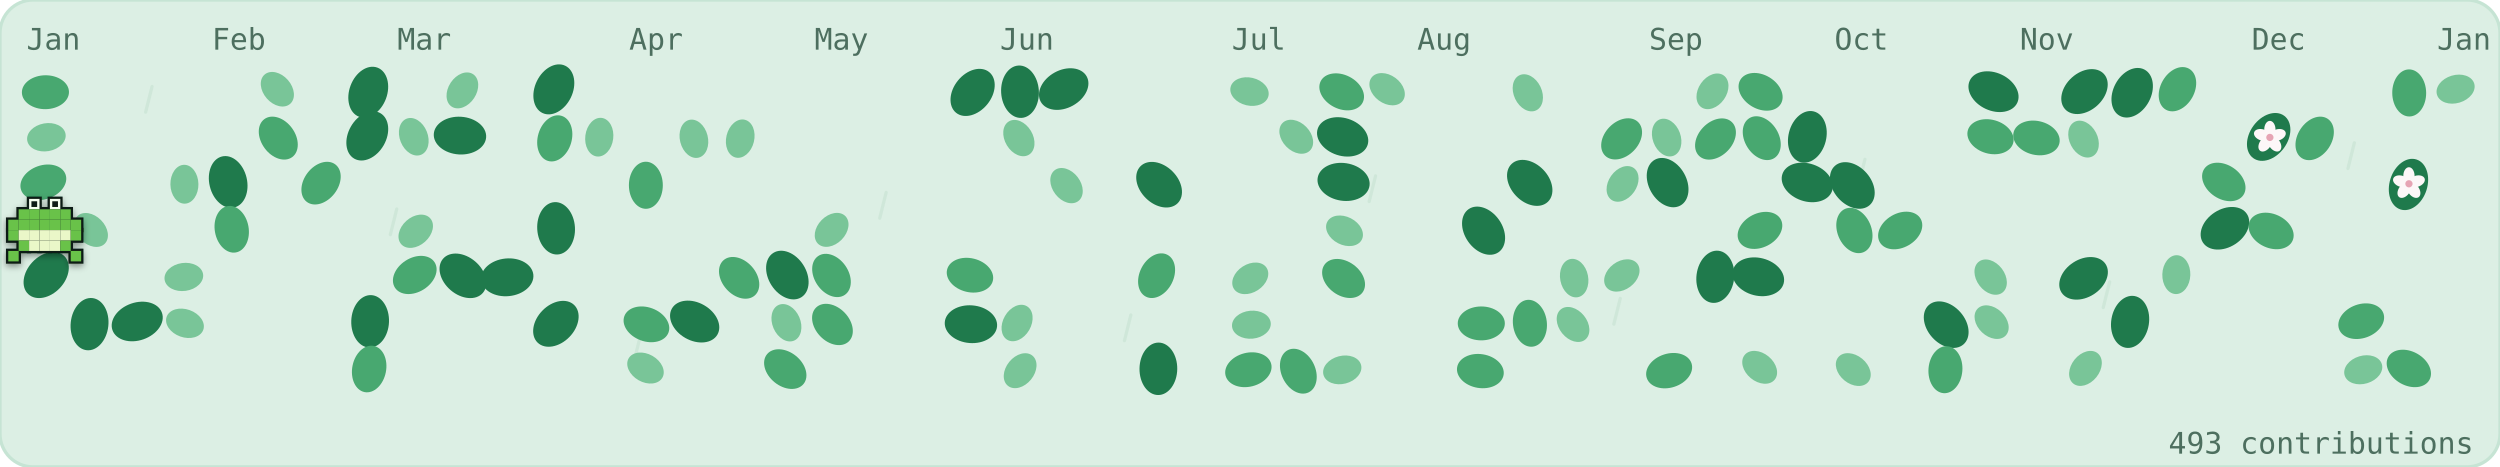
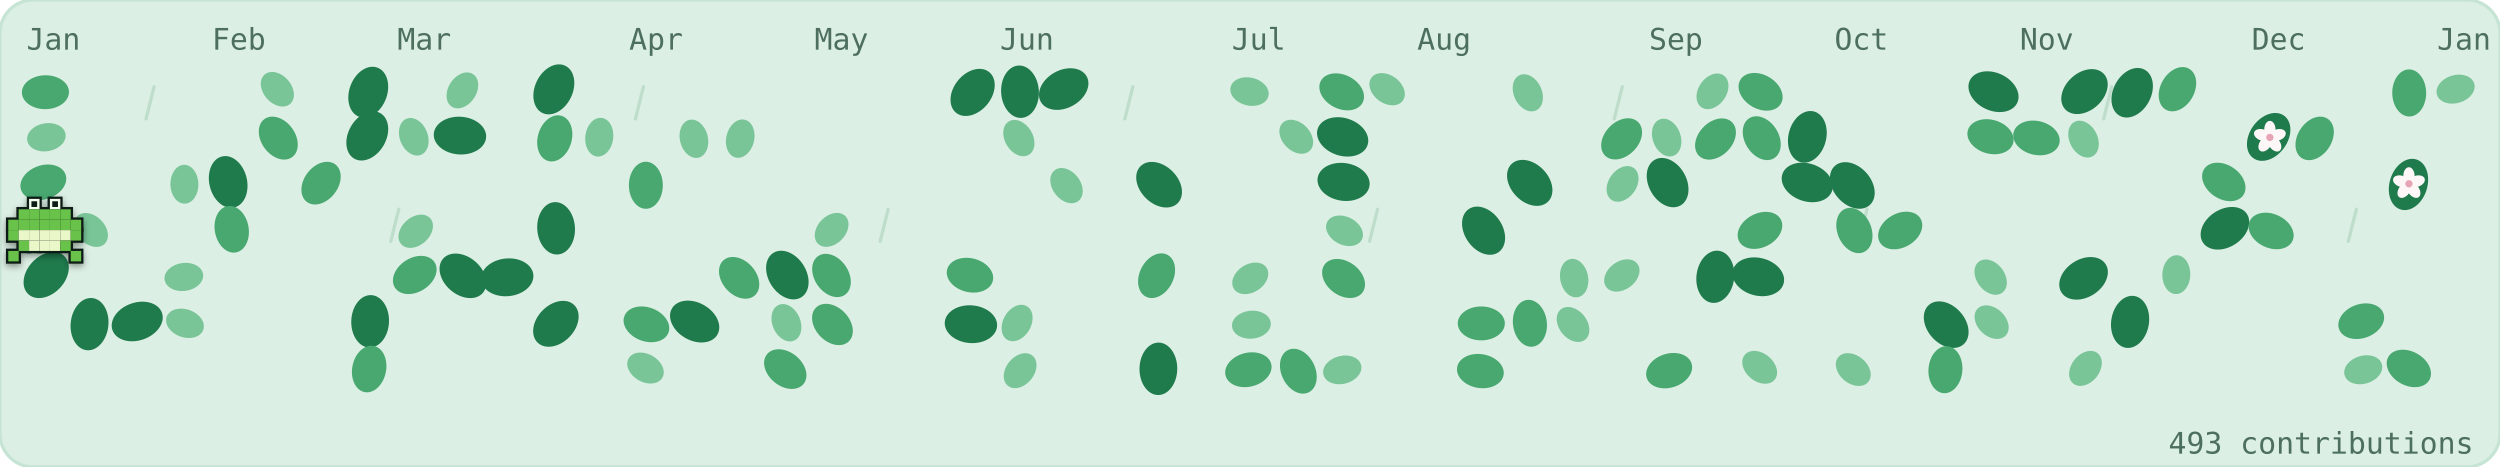
<svg xmlns="http://www.w3.org/2000/svg" width="755" height="141" viewBox="0 0 755 141" role="img" aria-labelledby="pond-title pond-desc">
  <rect width="755" height="141" rx="10" fill="#dcefe4" stroke="#c6e4d4" />
  <filter id="frog-shadow" x="-50%" y="-50%" width="200%" height="200%">
    <feDropShadow dx="0" dy="0.8" stdDeviation="0.9" flood-opacity="0.4" />
  </filter>
  <g class="rain">
-     <path class="rain" d="M 44.95 26.0 L 44.95 34.0" transform="rotate(14 44.95 30.00)" fill="none" stroke="#9cc8ae" stroke-width="1" stroke-linecap="round" stroke-dasharray="10 30" opacity="0.2" />
-     <path class="rain" d="M 118.85 63.0 L 118.85 71.0" transform="rotate(14 118.85 67.00)" fill="none" stroke="#9cc8ae" stroke-width="1" stroke-linecap="round" stroke-dasharray="10 30" opacity="0.2" />
-     <path class="rain" d="M 192.75 100.0 L 192.75 108.0" transform="rotate(14 192.75 104.00)" fill="none" stroke="#9cc8ae" stroke-width="1" stroke-linecap="round" stroke-dasharray="10 30" opacity="0.2" />
-     <path class="rain" d="M 266.65 58.0 L 266.65 66.0" transform="rotate(14 266.65 62.00)" fill="none" stroke="#9cc8ae" stroke-width="1" stroke-linecap="round" stroke-dasharray="10 30" opacity="0.2" />
-     <path class="rain" d="M 340.55 95.0 L 340.55 103.0" transform="rotate(14 340.55 99.00)" fill="none" stroke="#9cc8ae" stroke-width="1" stroke-linecap="round" stroke-dasharray="10 30" opacity="0.2" />
-     <path class="rain" d="M 414.45 53.0 L 414.45 61.0" transform="rotate(14 414.45 57.00)" fill="none" stroke="#9cc8ae" stroke-width="1" stroke-linecap="round" stroke-dasharray="10 30" opacity="0.2" />
-     <path class="rain" d="M 488.35 90.0 L 488.35 98.0" transform="rotate(14 488.35 94.00)" fill="none" stroke="#9cc8ae" stroke-width="1" stroke-linecap="round" stroke-dasharray="10 30" opacity="0.2" />
-     <path class="rain" d="M 562.25 48.0 L 562.25 56.0" transform="rotate(14 562.25 52.00)" fill="none" stroke="#9cc8ae" stroke-width="1" stroke-linecap="round" stroke-dasharray="10 30" opacity="0.2" />
-     <path class="rain" d="M 636.15 85.0 L 636.15 93.0" transform="rotate(14 636.15 89.00)" fill="none" stroke="#9cc8ae" stroke-width="1" stroke-linecap="round" stroke-dasharray="10 30" opacity="0.2" />
-     <path class="rain" d="M 710.05 43.0 L 710.05 51.0" transform="rotate(14 710.05 47.00)" fill="none" stroke="#9cc8ae" stroke-width="1" stroke-linecap="round" stroke-dasharray="10 30" opacity="0.2" />
+     <path class="rain" d="M 44.95 26.0 L 44.95 39.0" transform="rotate(14 44.95 32.50)" fill="none" stroke="#9cc8ae" stroke-width="1" stroke-linecap="round" stroke-dasharray="10 30" opacity="0.45" />
+     <path class="rain" d="M 118.85 63.0 L 118.85 76.0" transform="rotate(14 118.85 69.50)" fill="none" stroke="#9cc8ae" stroke-width="1" stroke-linecap="round" stroke-dasharray="10 30" opacity="0.45" />
+     <path class="rain" d="M 192.75 26.0 L 192.75 39.0" transform="rotate(14 192.75 32.50)" fill="none" stroke="#9cc8ae" stroke-width="1" stroke-linecap="round" stroke-dasharray="10 30" opacity="0.45" />
+     <path class="rain" d="M 266.65 63.0 L 266.65 76.0" transform="rotate(14 266.65 69.50)" fill="none" stroke="#9cc8ae" stroke-width="1" stroke-linecap="round" stroke-dasharray="10 30" opacity="0.45" />
+     <path class="rain" d="M 340.55 26.0 L 340.55 39.0" transform="rotate(14 340.55 32.50)" fill="none" stroke="#9cc8ae" stroke-width="1" stroke-linecap="round" stroke-dasharray="10 30" opacity="0.45" />
+     <path class="rain" d="M 414.45 63.0 L 414.45 76.0" transform="rotate(14 414.45 69.50)" fill="none" stroke="#9cc8ae" stroke-width="1" stroke-linecap="round" stroke-dasharray="10 30" opacity="0.45" />
+     <path class="rain" d="M 488.35 26.0 L 488.35 39.0" transform="rotate(14 488.35 32.50)" fill="none" stroke="#9cc8ae" stroke-width="1" stroke-linecap="round" stroke-dasharray="10 30" opacity="0.45" />
+     <path class="rain" d="M 562.25 63.0 L 562.25 76.0" transform="rotate(14 562.25 69.50)" fill="none" stroke="#9cc8ae" stroke-width="1" stroke-linecap="round" stroke-dasharray="10 30" opacity="0.45" />
+     <path class="rain" d="M 636.15 26.0 L 636.15 39.0" transform="rotate(14 636.15 32.50)" fill="none" stroke="#9cc8ae" stroke-width="1" stroke-linecap="round" stroke-dasharray="10 30" opacity="0.45" />
+     <path class="rain" d="M 710.05 63.0 L 710.05 76.0" transform="rotate(14 710.05 69.50)" fill="none" stroke="#9cc8ae" stroke-width="1" stroke-linecap="round" stroke-dasharray="10 30" opacity="0.45" />
  </g>
  <text x="8" y="15" font-family="monospace" font-size="9" fill="#4d6f5f">Jan</text>
  <text x="64" y="15" font-family="monospace" font-size="9" fill="#4d6f5f">Feb</text>
  <text x="120" y="15" font-family="monospace" font-size="9" fill="#4d6f5f">Mar</text>
  <text x="190" y="15" font-family="monospace" font-size="9" fill="#4d6f5f">Apr</text>
  <text x="246" y="15" font-family="monospace" font-size="9" fill="#4d6f5f">May</text>
  <text x="302" y="15" font-family="monospace" font-size="9" fill="#4d6f5f">Jun</text>
  <text x="372" y="15" font-family="monospace" font-size="9" fill="#4d6f5f">Jul</text>
  <text x="428" y="15" font-family="monospace" font-size="9" fill="#4d6f5f">Aug</text>
  <text x="498" y="15" font-family="monospace" font-size="9" fill="#4d6f5f">Sep</text>
  <text x="554" y="15" font-family="monospace" font-size="9" fill="#4d6f5f">Oct</text>
  <text x="610" y="15" font-family="monospace" font-size="9" fill="#4d6f5f">Nov</text>
  <text x="680" y="15" font-family="monospace" font-size="9" fill="#4d6f5f">Dec</text>
  <text x="736" y="15" font-family="monospace" font-size="9" fill="#4d6f5f">Jan</text>
  <ellipse cx="13.72" cy="27.85" rx="7.11" ry="5.12" fill="#48a870" opacity="1" transform="rotate(179.2 13.72 27.85)" />
  <ellipse cx="14.01" cy="41.45" rx="5.87" ry="4.23" fill="#79c598" opacity="1" transform="rotate(170.0 14.01 41.45)" />
  <ellipse cx="13.09" cy="55.05" rx="7.11" ry="5.12" fill="#48a870" opacity="1" transform="rotate(160.8 13.09 55.05)" />
  <ellipse cx="13.66" cy="69.45" rx="7.92" ry="5.70" fill="#1f7a4c" opacity="1" transform="rotate(142.4 13.66 69.45)" />
  <ellipse cx="13.95" cy="83.05" rx="7.92" ry="5.70" fill="#1f7a4c" opacity="1" transform="rotate(133.2 13.95 83.05)" />
  <ellipse cx="27.49" cy="69.45" rx="5.87" ry="4.23" fill="#79c598" opacity="1" transform="rotate(225.3 27.49 69.45)" />
  <ellipse cx="27.04" cy="97.89" rx="7.92" ry="5.70" fill="#1f7a4c" opacity="1" transform="rotate(96.2 27.04 97.89)" />
  <ellipse cx="41.44" cy="97.09" rx="7.92" ry="5.70" fill="#1f7a4c" opacity="1" transform="rotate(160.7 41.44 97.09)" />
  <ellipse cx="55.69" cy="55.64" rx="5.87" ry="4.23" fill="#79c598" opacity="1" transform="rotate(89.0 55.69 55.64)" />
  <ellipse cx="55.52" cy="83.64" rx="5.87" ry="4.23" fill="#79c598" opacity="1" transform="rotate(172.0 55.52 83.64)" />
  <ellipse cx="55.86" cy="97.64" rx="5.87" ry="4.23" fill="#79c598" opacity="1" transform="rotate(199.6 55.86 97.64)" />
  <ellipse cx="68.91" cy="54.95" rx="7.92" ry="5.70" fill="#1f7a4c" opacity="1" transform="rotate(76.5 68.91 54.95)" />
  <ellipse cx="69.98" cy="69.24" rx="7.11" ry="5.12" fill="#48a870" opacity="1" transform="rotate(79.8 69.98 69.24)" />
  <ellipse cx="83.76" cy="26.95" rx="5.87" ry="4.23" fill="#79c598" opacity="1" transform="rotate(48.8 83.76 26.95)" />
  <ellipse cx="84.04" cy="41.71" rx="7.11" ry="5.12" fill="#48a870" opacity="1" transform="rotate(233.8 84.04 41.71)" />
  <ellipse cx="96.96" cy="55.31" rx="7.11" ry="5.12" fill="#48a870" opacity="1" transform="rotate(-52.5 96.96 55.31)" />
  <ellipse cx="111.21" cy="27.84" rx="7.92" ry="5.70" fill="#1f7a4c" opacity="1" transform="rotate(-69.4 111.21 27.84)" />
  <ellipse cx="110.92" cy="41.04" rx="7.92" ry="5.70" fill="#1f7a4c" opacity="1" transform="rotate(-60.2 110.92 41.04)" />
  <ellipse cx="111.78" cy="97.04" rx="7.92" ry="5.70" fill="#1f7a4c" opacity="1" transform="rotate(-87.9 111.78 97.04)" />
  <ellipse cx="111.49" cy="111.44" rx="7.11" ry="5.12" fill="#48a870" opacity="1" transform="rotate(-78.7 111.49 111.44)" />
  <ellipse cx="124.96" cy="41.30" rx="5.87" ry="4.23" fill="#79c598" opacity="1" transform="rotate(248.1 124.96 41.30)" />
  <ellipse cx="125.55" cy="69.84" rx="5.87" ry="4.23" fill="#79c598" opacity="1" transform="rotate(-41.8 125.55 69.84)" />
  <ellipse cx="125.26" cy="83.04" rx="7.11" ry="5.12" fill="#48a870" opacity="1" transform="rotate(-32.6 125.26 83.04)" />
  <ellipse cx="139.64" cy="27.30" rx="5.87" ry="4.23" fill="#79c598" opacity="1" transform="rotate(-56.6 139.64 27.30)" />
  <ellipse cx="138.91" cy="40.95" rx="7.92" ry="5.70" fill="#1f7a4c" opacity="1" transform="rotate(183.6 138.91 40.95)" />
  <ellipse cx="139.81" cy="83.30" rx="7.92" ry="5.70" fill="#1f7a4c" opacity="1" transform="rotate(220.5 139.81 83.30)" />
  <ellipse cx="153.19" cy="83.75" rx="7.92" ry="5.70" fill="#1f7a4c" opacity="1" transform="rotate(174.3 153.19 83.75)" />
  <ellipse cx="167.26" cy="26.99" rx="7.92" ry="5.70" fill="#1f7a4c" opacity="1" transform="rotate(-64.2 167.26 26.99)" />
  <ellipse cx="167.54" cy="41.79" rx="7.11" ry="5.12" fill="#48a870" opacity="1" transform="rotate(-73.4 167.54 41.79)" />
  <ellipse cx="167.94" cy="68.95" rx="7.92" ry="5.70" fill="#1f7a4c" opacity="1" transform="rotate(266.5 167.94 68.95)" />
  <ellipse cx="167.88" cy="97.79" rx="7.92" ry="5.70" fill="#1f7a4c" opacity="1" transform="rotate(-45.8 167.88 97.79)" />
  <ellipse cx="180.98" cy="41.43" rx="5.87" ry="4.23" fill="#79c598" opacity="1" transform="rotate(-82.7 180.98 41.43)" />
  <ellipse cx="195.05" cy="55.95" rx="7.11" ry="5.12" fill="#48a870" opacity="1" transform="rotate(89.9 195.05 55.95)" />
  <ellipse cx="195.22" cy="97.95" rx="7.11" ry="5.12" fill="#48a870" opacity="1" transform="rotate(200.5 195.22 97.95)" />
  <ellipse cx="194.94" cy="111.15" rx="5.87" ry="4.23" fill="#79c598" opacity="1" transform="rotate(209.7 194.94 111.15)" />
  <ellipse cx="209.56" cy="41.91" rx="5.87" ry="4.23" fill="#79c598" opacity="1" transform="rotate(255.9 209.56 41.91)" />
  <ellipse cx="209.79" cy="97.11" rx="7.92" ry="5.70" fill="#1f7a4c" opacity="1" transform="rotate(209.8 209.79 97.11)" />
  <ellipse cx="223.55" cy="41.87" rx="5.87" ry="4.23" fill="#79c598" opacity="1" transform="rotate(-76.4 223.55 41.87)" />
  <ellipse cx="223.22" cy="83.91" rx="7.11" ry="5.12" fill="#48a870" opacity="1" transform="rotate(228.2 223.22 83.91)" />
  <ellipse cx="237.78" cy="83.07" rx="7.92" ry="5.70" fill="#1f7a4c" opacity="1" transform="rotate(237.5 237.78 83.07)" />
  <ellipse cx="237.50" cy="97.47" rx="5.87" ry="4.23" fill="#79c598" opacity="1" transform="rotate(246.7 237.50 97.47)" />
  <ellipse cx="237.15" cy="111.47" rx="7.11" ry="5.12" fill="#48a870" opacity="1" transform="rotate(219.1 237.15 111.47)" />
  <ellipse cx="251.15" cy="69.42" rx="5.87" ry="4.23" fill="#79c598" opacity="1" transform="rotate(134.5 251.15 69.42)" />
  <ellipse cx="251.11" cy="83.19" rx="7.11" ry="5.12" fill="#48a870" opacity="1" transform="rotate(235.4 251.11 83.19)" />
  <ellipse cx="251.40" cy="97.99" rx="7.11" ry="5.12" fill="#48a870" opacity="1" transform="rotate(226.2 251.40 97.99)" />
  <ellipse cx="293.73" cy="27.91" rx="7.92" ry="5.70" fill="#1f7a4c" opacity="1" transform="rotate(-50.8 293.73 27.91)" />
  <ellipse cx="292.93" cy="83.11" rx="7.11" ry="5.12" fill="#48a870" opacity="1" transform="rotate(13.8 292.93 83.11)" />
  <ellipse cx="293.22" cy="97.91" rx="7.92" ry="5.70" fill="#1f7a4c" opacity="1" transform="rotate(4.5 293.22 97.91)" />
  <ellipse cx="308.04" cy="27.70" rx="7.92" ry="5.70" fill="#1f7a4c" opacity="1" transform="rotate(266.6 308.04 27.70)" />
  <ellipse cx="307.70" cy="41.70" rx="5.87" ry="4.23" fill="#79c598" opacity="1" transform="rotate(239.0 307.70 41.70)" />
  <ellipse cx="307.16" cy="97.55" rx="5.87" ry="4.23" fill="#79c598" opacity="1" transform="rotate(-60.0 307.16 97.55)" />
  <ellipse cx="308.08" cy="111.95" rx="5.87" ry="4.23" fill="#79c598" opacity="1" transform="rotate(-50.8 308.08 111.95)" />
  <ellipse cx="321.24" cy="26.90" rx="7.92" ry="5.70" fill="#1f7a4c" opacity="1" transform="rotate(-28.9 321.24 26.90)" />
  <ellipse cx="322.09" cy="56.06" rx="5.87" ry="4.23" fill="#79c598" opacity="1" transform="rotate(52.5 322.09 56.06)" />
  <ellipse cx="350.05" cy="55.78" rx="7.92" ry="5.70" fill="#1f7a4c" opacity="1" transform="rotate(44.7 350.05 55.78)" />
  <ellipse cx="349.29" cy="83.26" rx="7.11" ry="5.12" fill="#48a870" opacity="1" transform="rotate(117.0 349.29 83.26)" />
  <ellipse cx="349.83" cy="111.38" rx="7.92" ry="5.70" fill="#1f7a4c" opacity="1" transform="rotate(90.8 349.83 111.38)" />
  <ellipse cx="377.35" cy="27.66" rx="5.87" ry="4.23" fill="#79c598" opacity="1" transform="rotate(13.2 377.35 27.66)" />
  <ellipse cx="377.58" cy="84.06" rx="5.87" ry="4.23" fill="#79c598" opacity="1" transform="rotate(-32.9 377.58 84.06)" />
  <ellipse cx="377.92" cy="98.06" rx="5.87" ry="4.23" fill="#79c598" opacity="1" transform="rotate(-5.2 377.92 98.06)" />
  <ellipse cx="377.01" cy="111.66" rx="7.11" ry="5.12" fill="#48a870" opacity="1" transform="rotate(-14.4 377.01 111.66)" />
  <ellipse cx="391.47" cy="41.30" rx="5.87" ry="4.23" fill="#79c598" opacity="1" transform="rotate(225.6 391.47 41.30)" />
  <ellipse cx="392.10" cy="112.10" rx="7.11" ry="5.12" fill="#48a870" opacity="1" transform="rotate(244.1 392.10 112.10)" />
  <ellipse cx="405.19" cy="27.74" rx="7.11" ry="5.12" fill="#48a870" opacity="1" transform="rotate(207.1 405.19 27.74)" />
  <ellipse cx="405.48" cy="41.34" rx="7.92" ry="5.70" fill="#1f7a4c" opacity="1" transform="rotate(197.9 405.48 41.34)" />
  <ellipse cx="405.76" cy="54.94" rx="7.92" ry="5.70" fill="#1f7a4c" opacity="1" transform="rotate(188.7 405.76 54.94)" />
  <ellipse cx="406.04" cy="69.70" rx="5.87" ry="4.23" fill="#79c598" opacity="1" transform="rotate(207.2 406.04 69.70)" />
  <ellipse cx="405.76" cy="84.10" rx="7.11" ry="5.12" fill="#48a870" opacity="1" transform="rotate(216.4 405.76 84.10)" />
  <ellipse cx="405.36" cy="111.70" rx="5.87" ry="4.23" fill="#79c598" opacity="1" transform="rotate(-14.5 405.36 111.70)" />
  <ellipse cx="418.91" cy="26.94" rx="5.87" ry="4.23" fill="#79c598" opacity="1" transform="rotate(216.4 418.91 26.94)" />
  <ellipse cx="448.04" cy="69.67" rx="7.92" ry="5.70" fill="#1f7a4c" opacity="1" transform="rotate(235.3 448.04 69.67)" />
  <ellipse cx="447.35" cy="97.67" rx="7.11" ry="5.12" fill="#48a870" opacity="1" transform="rotate(180.0 447.35 97.67)" />
  <ellipse cx="447.07" cy="112.07" rx="7.11" ry="5.12" fill="#48a870" opacity="1" transform="rotate(189.2 447.07 112.07)" />
  <ellipse cx="461.40" cy="28.03" rx="5.87" ry="4.23" fill="#79c598" opacity="1" transform="rotate(244.6 461.40 28.03)" />
  <ellipse cx="461.98" cy="55.23" rx="7.92" ry="5.70" fill="#1f7a4c" opacity="1" transform="rotate(226.2 461.98 55.23)" />
  <ellipse cx="462.03" cy="97.63" rx="7.11" ry="5.12" fill="#48a870" opacity="1" transform="rotate(263.1 462.03 97.63)" />
  <ellipse cx="475.40" cy="83.99" rx="5.87" ry="4.23" fill="#79c598" opacity="1" transform="rotate(78.8 475.40 83.99)" />
  <ellipse cx="475.06" cy="97.99" rx="5.87" ry="4.23" fill="#79c598" opacity="1" transform="rotate(51.2 475.06 97.99)" />
  <ellipse cx="489.73" cy="41.94" rx="7.11" ry="5.12" fill="#48a870" opacity="1" transform="rotate(-45.7 489.73 41.94)" />
  <ellipse cx="490.02" cy="55.54" rx="5.87" ry="4.23" fill="#79c598" opacity="1" transform="rotate(-54.9 490.02 55.54)" />
  <ellipse cx="489.80" cy="83.19" rx="5.87" ry="4.23" fill="#79c598" opacity="1" transform="rotate(143.3 489.80 83.19)" />
  <ellipse cx="503.33" cy="41.55" rx="5.87" ry="4.23" fill="#79c598" opacity="1" transform="rotate(249.8 503.33 41.55)" />
  <ellipse cx="503.62" cy="55.15" rx="7.92" ry="5.70" fill="#1f7a4c" opacity="1" transform="rotate(240.6 503.62 55.15)" />
  <ellipse cx="504.08" cy="111.94" rx="7.11" ry="5.12" fill="#48a870" opacity="1" transform="rotate(-18.0 504.08 111.94)" />
  <ellipse cx="517.17" cy="27.58" rx="5.87" ry="4.23" fill="#79c598" opacity="1" transform="rotate(-55.0 517.17 27.58)" />
  <ellipse cx="518.08" cy="41.98" rx="7.11" ry="5.12" fill="#48a870" opacity="1" transform="rotate(-45.8 518.08 41.98)" />
  <ellipse cx="518.03" cy="83.59" rx="7.92" ry="5.70" fill="#1f7a4c" opacity="1" transform="rotate(-82.6 518.03 83.59)" />
  <ellipse cx="531.70" cy="27.73" rx="7.11" ry="5.12" fill="#48a870" opacity="1" transform="rotate(30.5 531.70 27.73)" />
  <ellipse cx="532.05" cy="41.73" rx="7.11" ry="5.12" fill="#48a870" opacity="1" transform="rotate(58.2 532.05 41.73)" />
  <ellipse cx="531.51" cy="69.58" rx="7.11" ry="5.12" fill="#48a870" opacity="1" transform="rotate(-27.3 531.51 69.58)" />
  <ellipse cx="531.00" cy="83.59" rx="7.92" ry="5.70" fill="#1f7a4c" opacity="1" transform="rotate(194.4 531.00 83.59)" />
  <ellipse cx="531.42" cy="110.93" rx="5.87" ry="4.23" fill="#79c598" opacity="1" transform="rotate(39.7 531.42 110.93)" />
  <ellipse cx="545.82" cy="41.33" rx="7.92" ry="5.70" fill="#1f7a4c" opacity="1" transform="rotate(104.3 545.82 41.33)" />
  <ellipse cx="545.79" cy="55.10" rx="7.92" ry="5.70" fill="#1f7a4c" opacity="1" transform="rotate(18.9 545.79 55.10)" />
  <ellipse cx="559.40" cy="56.01" rx="7.92" ry="5.70" fill="#1f7a4c" opacity="1" transform="rotate(48.6 559.40 56.01)" />
  <ellipse cx="560.03" cy="69.61" rx="7.11" ry="5.12" fill="#48a870" opacity="1" transform="rotate(67.0 560.03 69.61)" />
  <ellipse cx="559.69" cy="111.61" rx="5.87" ry="4.23" fill="#79c598" opacity="1" transform="rotate(39.4 559.69 111.61)" />
  <ellipse cx="573.86" cy="69.61" rx="7.11" ry="5.12" fill="#48a870" opacity="1" transform="rotate(150.0 573.86 69.61)" />
  <ellipse cx="587.75" cy="98.05" rx="7.92" ry="5.70" fill="#1f7a4c" opacity="1" transform="rotate(48.5 587.75 98.05)" />
  <ellipse cx="587.52" cy="111.65" rx="7.11" ry="5.12" fill="#48a870" opacity="1" transform="rotate(94.6 587.52 111.65)" />
  <ellipse cx="602.04" cy="27.69" rx="7.92" ry="5.70" fill="#1f7a4c" opacity="1" transform="rotate(205.1 602.04 27.69)" />
  <ellipse cx="601.13" cy="41.29" rx="7.11" ry="5.12" fill="#48a870" opacity="1" transform="rotate(195.9 601.13 41.29)" />
  <ellipse cx="601.18" cy="83.69" rx="5.87" ry="4.23" fill="#79c598" opacity="1" transform="rotate(232.8 601.18 83.69)" />
  <ellipse cx="601.47" cy="97.29" rx="5.87" ry="4.23" fill="#79c598" opacity="1" transform="rotate(223.6 601.47 97.29)" />
  <ellipse cx="615.01" cy="41.66" rx="7.11" ry="5.12" fill="#48a870" opacity="1" transform="rotate(13.3 615.01 41.66)" />
  <ellipse cx="629.52" cy="27.66" rx="7.92" ry="5.70" fill="#1f7a4c" opacity="1" transform="rotate(-42.0 629.52 27.66)" />
  <ellipse cx="629.23" cy="42.01" rx="5.87" ry="4.23" fill="#79c598" opacity="1" transform="rotate(242.7 629.23 42.01)" />
  <ellipse cx="629.24" cy="84.06" rx="7.92" ry="5.70" fill="#1f7a4c" opacity="1" transform="rotate(-32.8 629.24 84.06)" />
  <ellipse cx="629.81" cy="111.26" rx="5.87" ry="4.23" fill="#79c598" opacity="1" transform="rotate(-51.2 629.81 111.26)" />
  <ellipse cx="643.92" cy="28.01" rx="7.92" ry="5.70" fill="#1f7a4c" opacity="1" transform="rotate(-62.0 643.92 28.01)" />
  <ellipse cx="643.29" cy="97.21" rx="7.92" ry="5.70" fill="#1f7a4c" opacity="1" transform="rotate(-80.5 643.29 97.21)" />
  <ellipse cx="657.59" cy="26.94" rx="7.11" ry="5.12" fill="#48a870" opacity="1" transform="rotate(-60.6 657.59 26.94)" />
  <ellipse cx="657.25" cy="82.94" rx="5.87" ry="4.23" fill="#79c598" opacity="1" transform="rotate(-88.2 657.25 82.94)" />
  <ellipse cx="671.59" cy="54.95" rx="7.11" ry="5.12" fill="#48a870" opacity="1" transform="rotate(213.9 671.59 54.95)" />
  <ellipse cx="671.93" cy="68.94" rx="7.92" ry="5.70" fill="#1f7a4c" opacity="1" transform="rotate(-32.9 671.93 68.94)" />
  <ellipse cx="685.14" cy="41.35" rx="7.92" ry="5.70" fill="#1f7a4c" opacity="1" transform="rotate(-53.9 685.14 41.35)" />
  <ellipse cx="685.88" cy="69.75" rx="7.11" ry="5.12" fill="#48a870" opacity="1" transform="rotate(204.7 685.88 69.75)" />
  <ellipse cx="699.03" cy="41.80" rx="7.11" ry="5.12" fill="#48a870" opacity="1" transform="rotate(123.4 699.03 41.80)" />
  <ellipse cx="713.09" cy="97.00" rx="7.11" ry="5.12" fill="#48a870" opacity="1" transform="rotate(160.3 713.09 97.00)" />
  <ellipse cx="713.70" cy="111.67" rx="5.87" ry="4.23" fill="#79c598" opacity="1" transform="rotate(-16.9 713.70 111.67)" />
  <ellipse cx="727.58" cy="28.07" rx="7.11" ry="5.12" fill="#48a870" opacity="1" transform="rotate(269.4 727.58 28.07)" />
  <ellipse cx="727.36" cy="55.71" rx="7.92" ry="5.70" fill="#1f7a4c" opacity="1" transform="rotate(-72.3 727.36 55.71)" />
  <ellipse cx="727.47" cy="111.27" rx="7.11" ry="5.12" fill="#48a870" opacity="1" transform="rotate(29.2 727.47 111.27)" />
  <ellipse cx="741.59" cy="26.92" rx="5.87" ry="4.23" fill="#79c598" opacity="1" transform="rotate(-16.7 741.59 26.92)" />
  <g>
    <ellipse cx="685.50" cy="39.10" rx="1.7" ry="2.6" fill="#fdf7f8" transform="rotate(0.0 685.50 39.10)" />
    <ellipse cx="687.78" cy="40.76" rx="1.7" ry="2.6" fill="#fdf7f8" transform="rotate(72.0 687.78 40.76)" />
    <ellipse cx="686.91" cy="43.44" rx="1.7" ry="2.6" fill="#fdf7f8" transform="rotate(144.0 686.91 43.44)" />
    <ellipse cx="684.09" cy="43.44" rx="1.7" ry="2.6" fill="#fdf7f8" transform="rotate(216.0 684.09 43.44)" />
    <ellipse cx="683.22" cy="40.76" rx="1.7" ry="2.6" fill="#fdf7f8" transform="rotate(288.0 683.22 40.76)" />
    <circle cx="685.50" cy="41.50" r="1.1" fill="#e6a4b4" />
  </g>
  <g>
    <ellipse cx="727.50" cy="53.10" rx="1.7" ry="2.6" fill="#fdf7f8" transform="rotate(0.0 727.50 53.10)" />
    <ellipse cx="729.78" cy="54.76" rx="1.7" ry="2.6" fill="#fdf7f8" transform="rotate(72.0 729.78 54.76)" />
    <ellipse cx="728.91" cy="57.44" rx="1.7" ry="2.6" fill="#fdf7f8" transform="rotate(144.0 728.91 57.44)" />
    <ellipse cx="726.09" cy="57.44" rx="1.7" ry="2.6" fill="#fdf7f8" transform="rotate(216.0 726.09 57.44)" />
    <ellipse cx="725.22" cy="54.76" rx="1.7" ry="2.6" fill="#fdf7f8" transform="rotate(288.0 725.22 54.76)" />
    <circle cx="727.50" cy="55.50" r="1.1" fill="#e6a4b4" />
  </g>
  <g class="still-frog" filter="url(#frog-shadow)" transform="translate(13.5 69.5)">
    <rect x="-5.41" y="-10.13" width="4.54" height="4.54" fill="#101f16" />
    <rect x="0.87" y="-10.13" width="4.54" height="4.54" fill="#101f16" />
    <rect x="-8.56" y="-6.99" width="4.54" height="4.54" fill="#101f16" />
    <rect x="-5.41" y="-6.99" width="4.54" height="4.54" fill="#101f16" />
    <rect x="-2.27" y="-6.99" width="4.54" height="4.54" fill="#101f16" />
    <rect x="0.87" y="-6.99" width="4.54" height="4.54" fill="#101f16" />
    <rect x="4.01" y="-6.99" width="4.54" height="4.54" fill="#101f16" />
    <rect x="-11.70" y="-3.84" width="4.54" height="4.54" fill="#101f16" />
    <rect x="-8.56" y="-3.84" width="4.54" height="4.54" fill="#101f16" />
    <rect x="-5.41" y="-3.84" width="4.54" height="4.54" fill="#101f16" />
    <rect x="-2.27" y="-3.84" width="4.54" height="4.54" fill="#101f16" />
    <rect x="0.87" y="-3.84" width="4.54" height="4.54" fill="#101f16" />
    <rect x="4.01" y="-3.84" width="4.54" height="4.54" fill="#101f16" />
    <rect x="7.16" y="-3.84" width="4.54" height="4.54" fill="#101f16" />
    <rect x="-11.70" y="-0.70" width="4.54" height="4.54" fill="#101f16" />
    <rect x="-8.56" y="-0.70" width="4.54" height="4.54" fill="#101f16" />
    <rect x="-5.41" y="-0.70" width="4.54" height="4.54" fill="#101f16" />
    <rect x="-2.27" y="-0.70" width="4.54" height="4.54" fill="#101f16" />
    <rect x="0.87" y="-0.70" width="4.54" height="4.54" fill="#101f16" />
    <rect x="4.01" y="-0.70" width="4.54" height="4.54" fill="#101f16" />
    <rect x="7.16" y="-0.70" width="4.54" height="4.54" fill="#101f16" />
    <rect x="-8.56" y="2.44" width="4.54" height="4.54" fill="#101f16" />
    <rect x="-5.41" y="2.44" width="4.54" height="4.54" fill="#101f16" />
    <rect x="-2.27" y="2.44" width="4.54" height="4.54" fill="#101f16" />
    <rect x="0.87" y="2.44" width="4.54" height="4.54" fill="#101f16" />
    <rect x="4.01" y="2.44" width="4.54" height="4.54" fill="#101f16" />
    <rect x="-11.70" y="5.59" width="4.54" height="4.54" fill="#101f16" />
    <rect x="7.16" y="5.59" width="4.54" height="4.54" fill="#101f16" />
    <rect x="-4.71" y="-9.43" width="3.143" height="3.143" fill="#f5fff0" />
    <rect x="-4.01" y="-8.72" width="1.73" height="1.73" fill="#101f16" />
    <rect x="1.57" y="-9.43" width="3.143" height="3.143" fill="#f5fff0" />
    <rect x="2.28" y="-8.72" width="1.73" height="1.73" fill="#101f16" />
    <rect x="-7.86" y="-6.29" width="3.143" height="3.143" fill="#69c24a" />
    <rect x="-4.71" y="-6.29" width="3.143" height="3.143" fill="#69c24a" />
    <rect x="-1.57" y="-6.29" width="3.143" height="3.143" fill="#69c24a" />
    <rect x="1.57" y="-6.29" width="3.143" height="3.143" fill="#69c24a" />
    <rect x="4.71" y="-6.29" width="3.143" height="3.143" fill="#69c24a" />
    <rect x="-11.00" y="-3.14" width="3.143" height="3.143" fill="#69c24a" />
    <rect x="-7.86" y="-3.14" width="3.143" height="3.143" fill="#69c24a" />
    <rect x="-4.71" y="-3.14" width="3.143" height="3.143" fill="#69c24a" />
    <rect x="-1.57" y="-3.14" width="3.143" height="3.143" fill="#69c24a" />
    <rect x="1.57" y="-3.14" width="3.143" height="3.143" fill="#69c24a" />
    <rect x="4.71" y="-3.14" width="3.143" height="3.143" fill="#69c24a" />
    <rect x="7.86" y="-3.14" width="3.143" height="3.143" fill="#69c24a" />
    <rect x="-11.00" y="0.00" width="3.143" height="3.143" fill="#69c24a" />
    <rect x="-7.86" y="0.00" width="3.143" height="3.143" fill="#eaf7c8" />
    <rect x="-4.71" y="0.00" width="3.143" height="3.143" fill="#eaf7c8" />
    <rect x="-1.57" y="0.00" width="3.143" height="3.143" fill="#eaf7c8" />
    <rect x="1.57" y="0.00" width="3.143" height="3.143" fill="#eaf7c8" />
    <rect x="4.71" y="0.00" width="3.143" height="3.143" fill="#eaf7c8" />
    <rect x="7.86" y="0.00" width="3.143" height="3.143" fill="#69c24a" />
    <rect x="-7.86" y="3.14" width="3.143" height="3.143" fill="#69c24a" />
    <rect x="-4.71" y="3.14" width="3.143" height="3.143" fill="#eaf7c8" />
    <rect x="-1.57" y="3.14" width="3.143" height="3.143" fill="#eaf7c8" />
    <rect x="1.57" y="3.14" width="3.143" height="3.143" fill="#eaf7c8" />
    <rect x="4.71" y="3.14" width="3.143" height="3.143" fill="#69c24a" />
    <rect x="-11.00" y="6.29" width="3.143" height="3.143" fill="#69c24a" />
    <rect x="7.86" y="6.29" width="3.143" height="3.143" fill="#69c24a" />
  </g>
  <text x="747" y="137" text-anchor="end" font-family="monospace" font-size="9" fill="#4d6f5f">493 contributions</text>
</svg>
